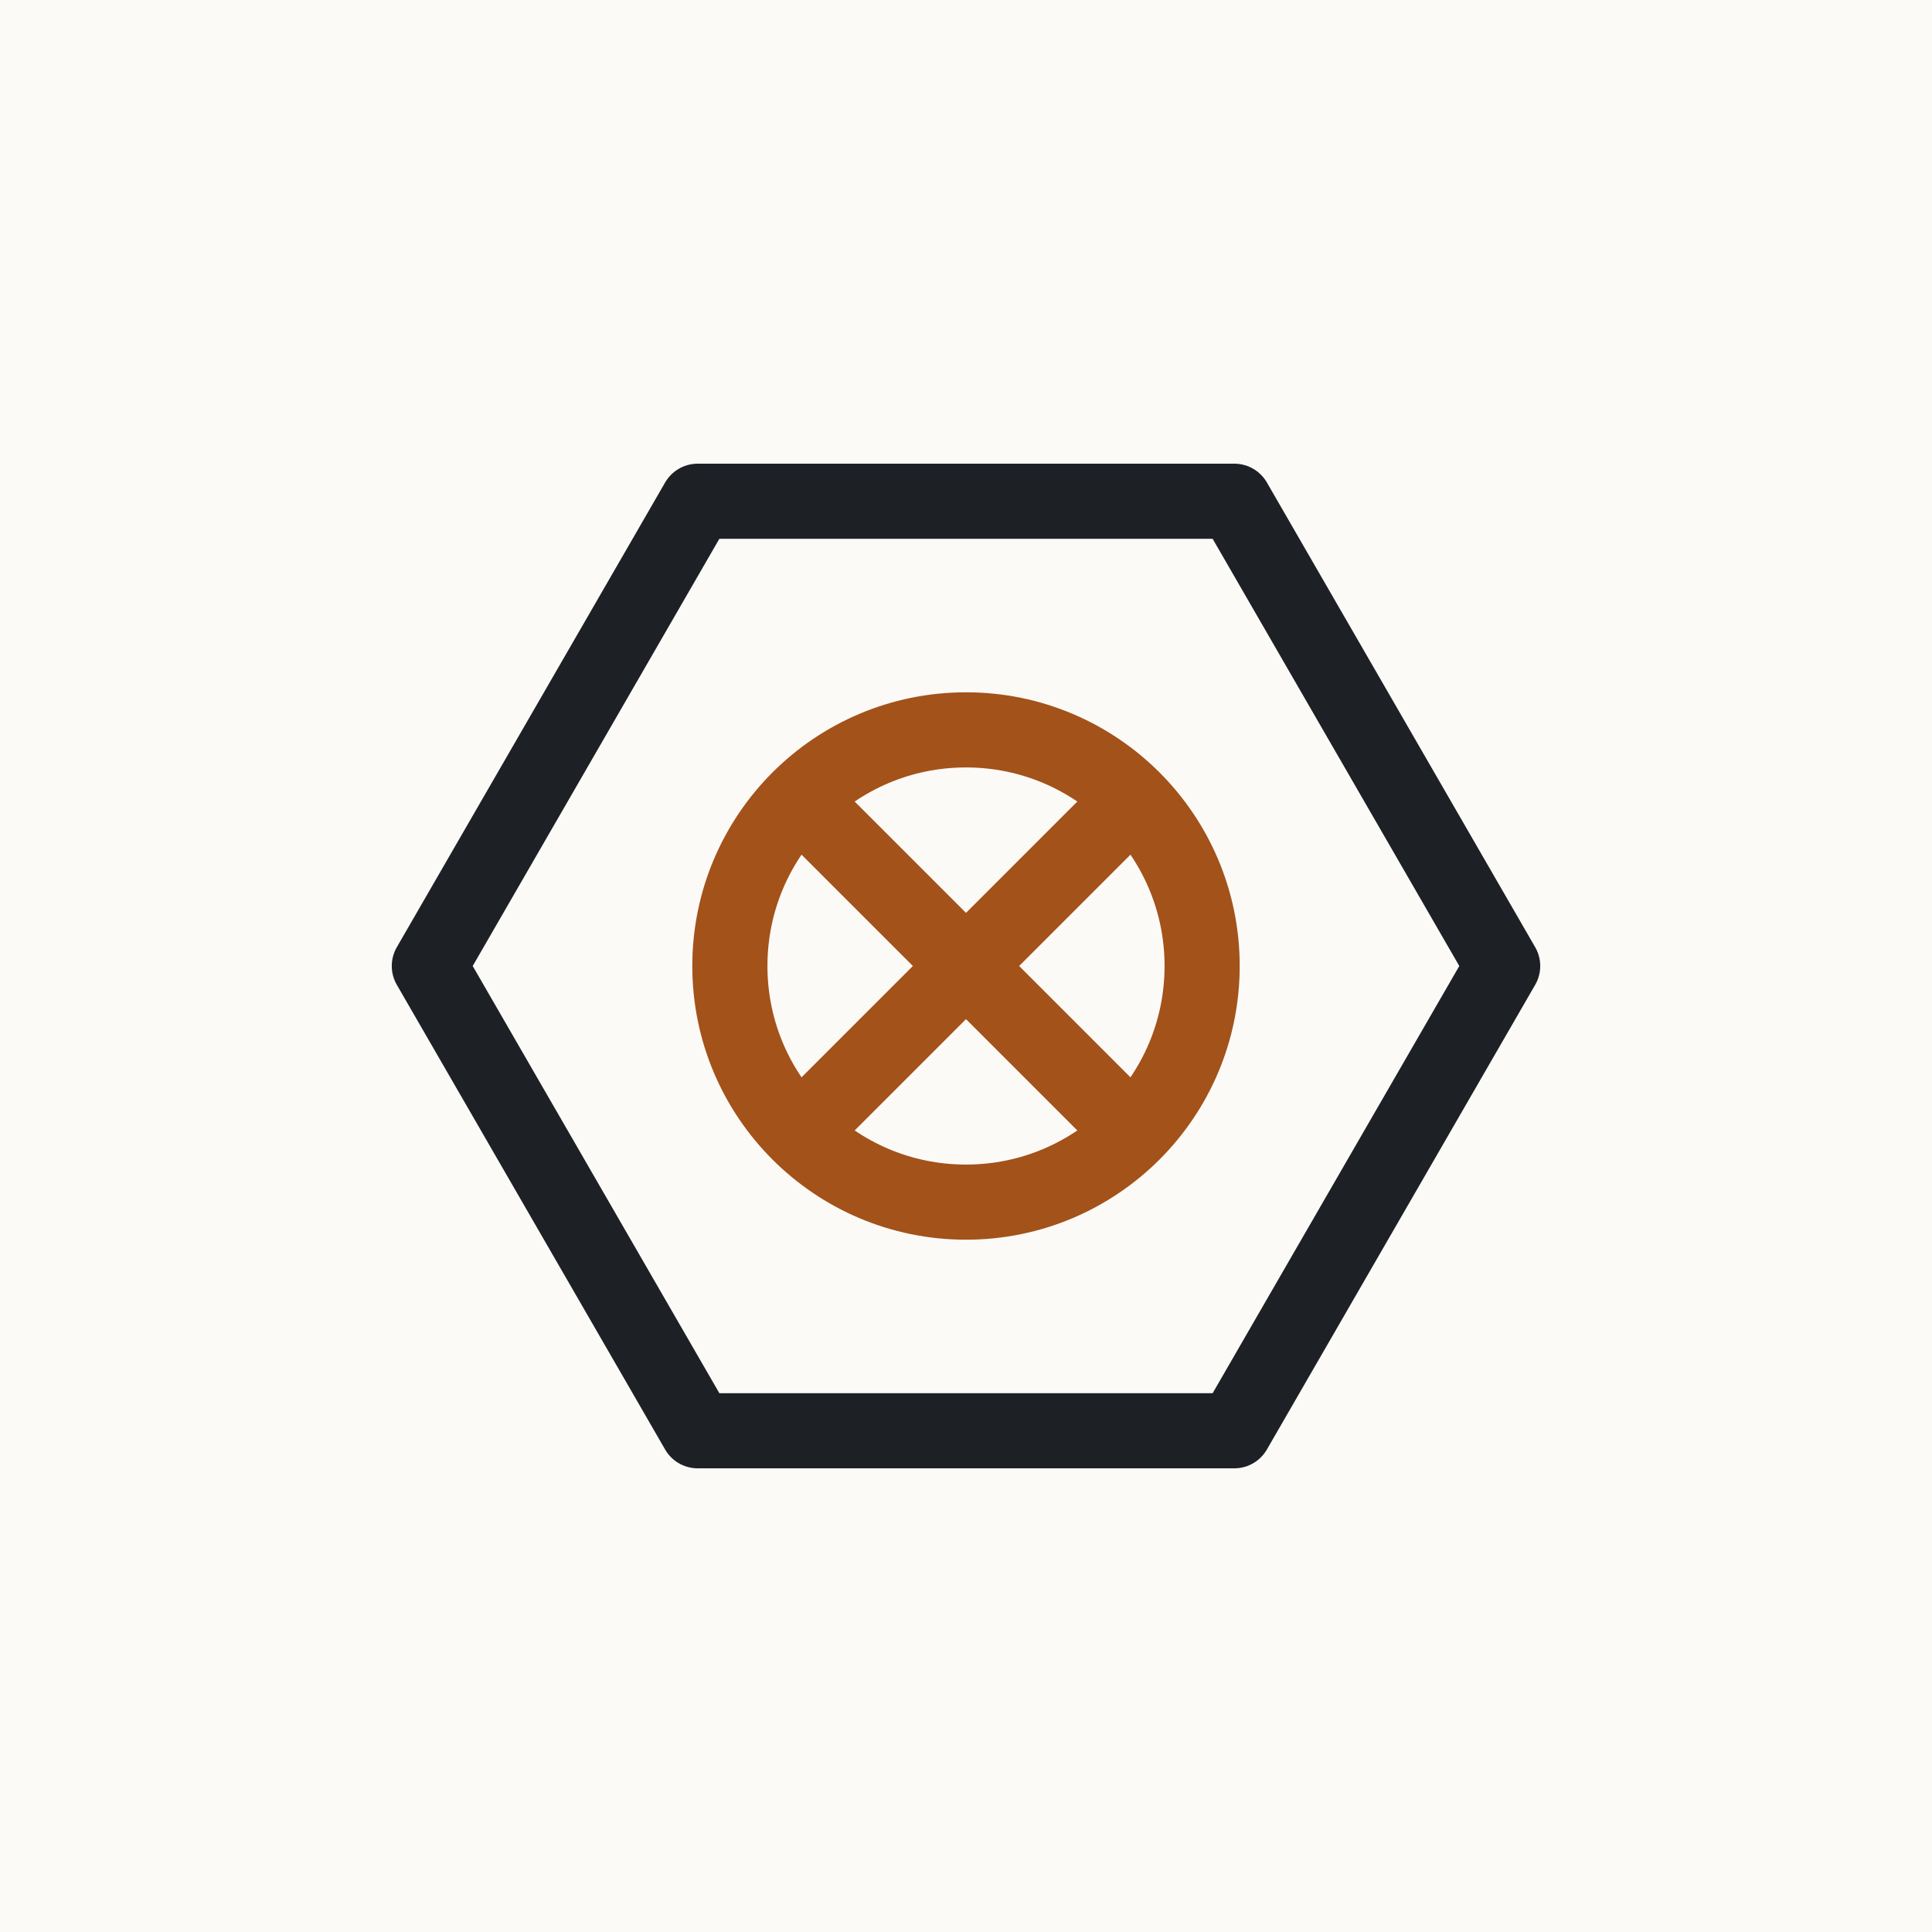
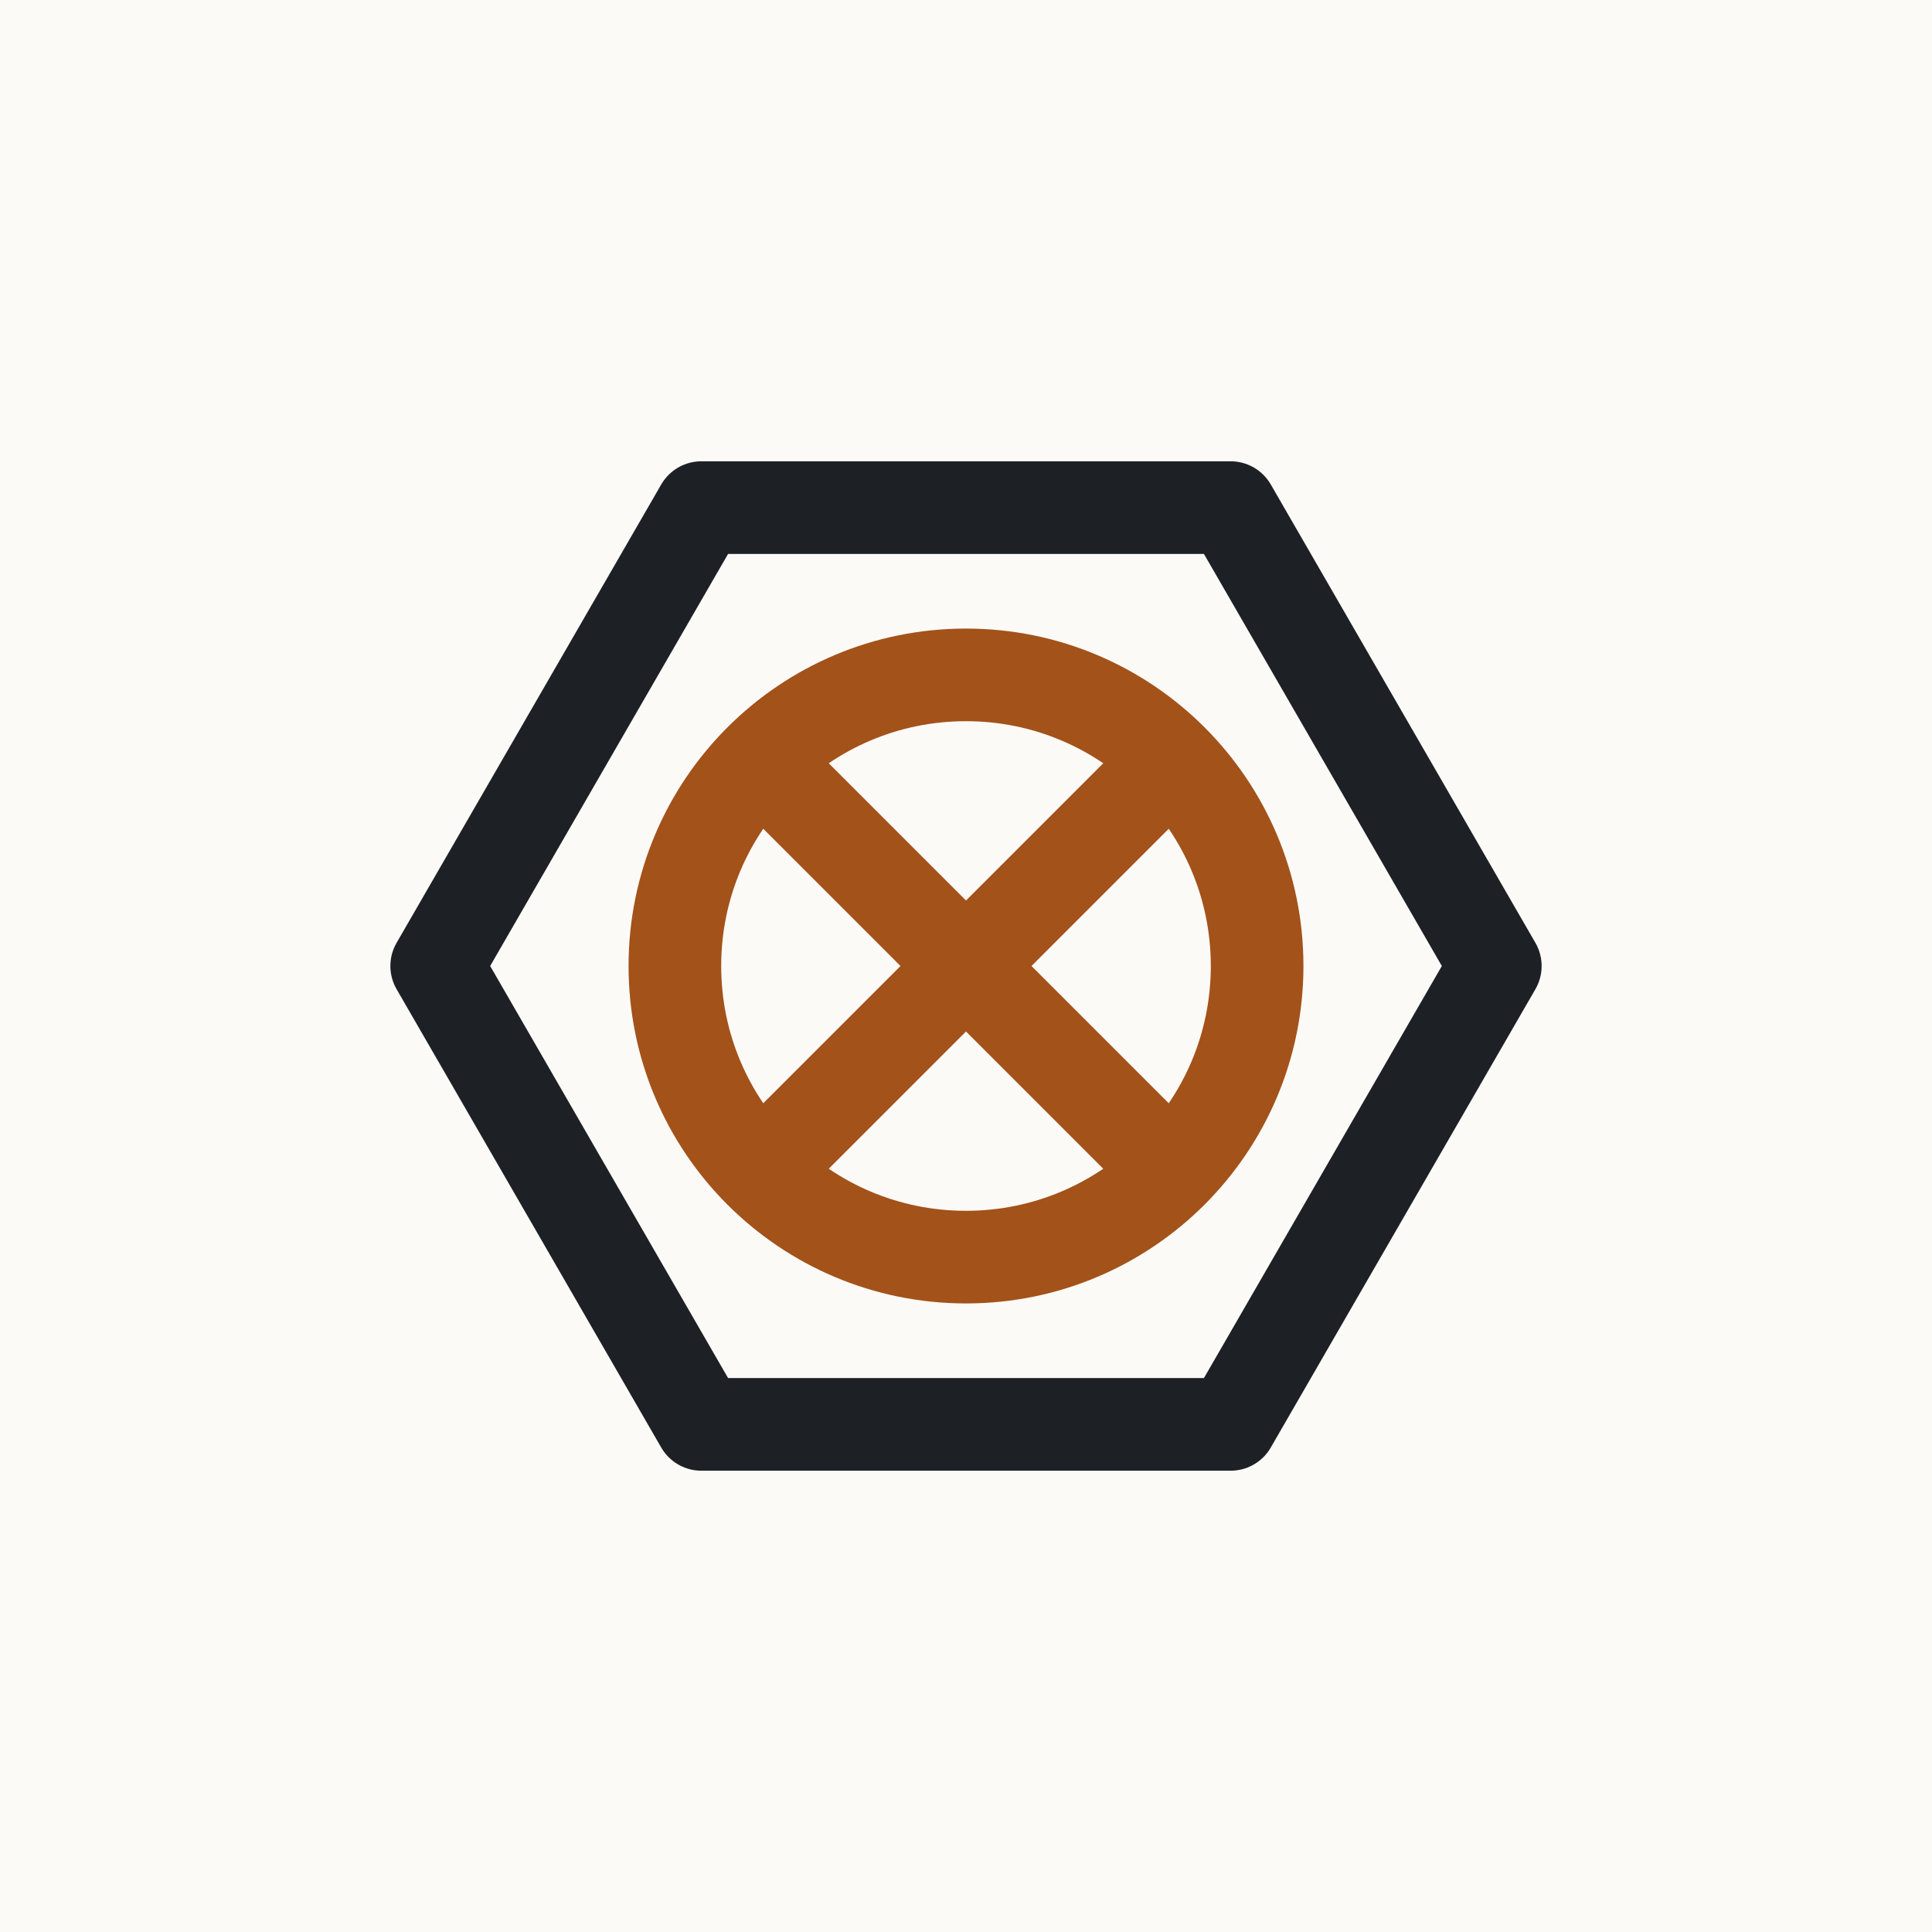
- <svg xmlns="http://www.w3.org/2000/svg" viewBox="-30.00 -30.00 180.00 180.00" role="img" aria-labelledby="t">
+ <svg xmlns="http://www.w3.org/2000/svg" viewBox="-13.00 -13.00 146.00 146.00" role="img" aria-labelledby="t">
  <rect x="-100" y="-100" width="400" height="400" fill="#fbfaf7" />
  <g fill="none" stroke-width="7.0">
-     <polygon stroke="#1d2126" stroke-linejoin="round" points="110,60 85,103.3 35,103.3 10,60 35,16.7 85,16.7" />
+     <polygon stroke="#1d2126" stroke-linejoin="round" points="100,60 80,94.64 40,94.64 20,60 40,25.36 80,25.36" />
    <circle stroke="#a3521a" cx="60" cy="60" r="22" />
    <path stroke="#a3521a" stroke-linecap="round" d="M44.5 44.5L75.5 75.5M75.5 44.5L44.5 75.5" />
  </g>
</svg>
